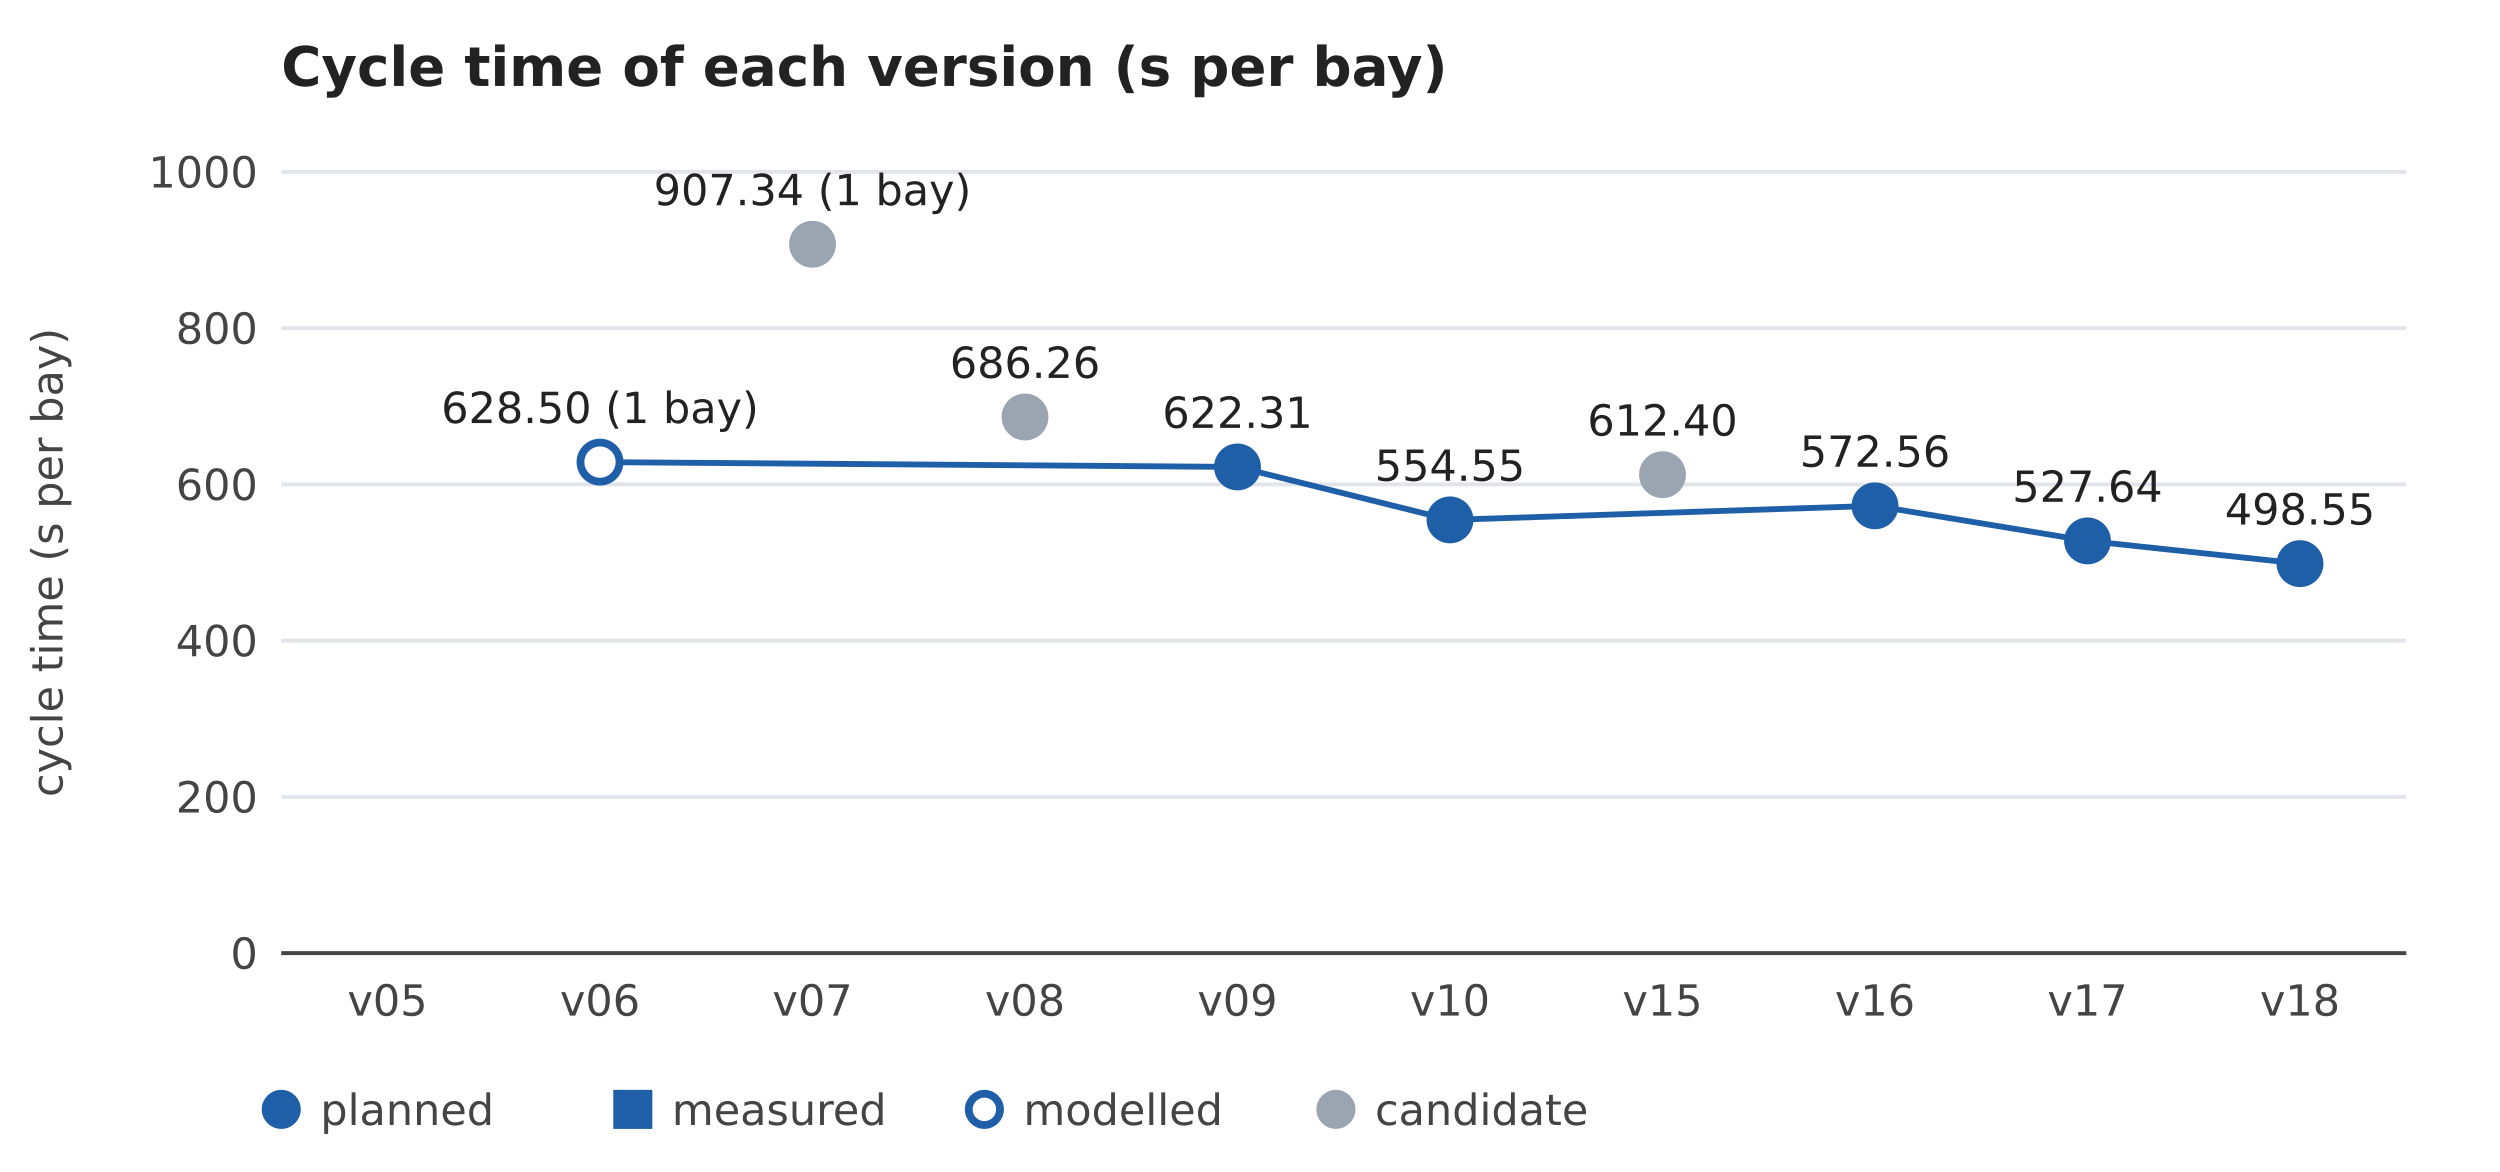
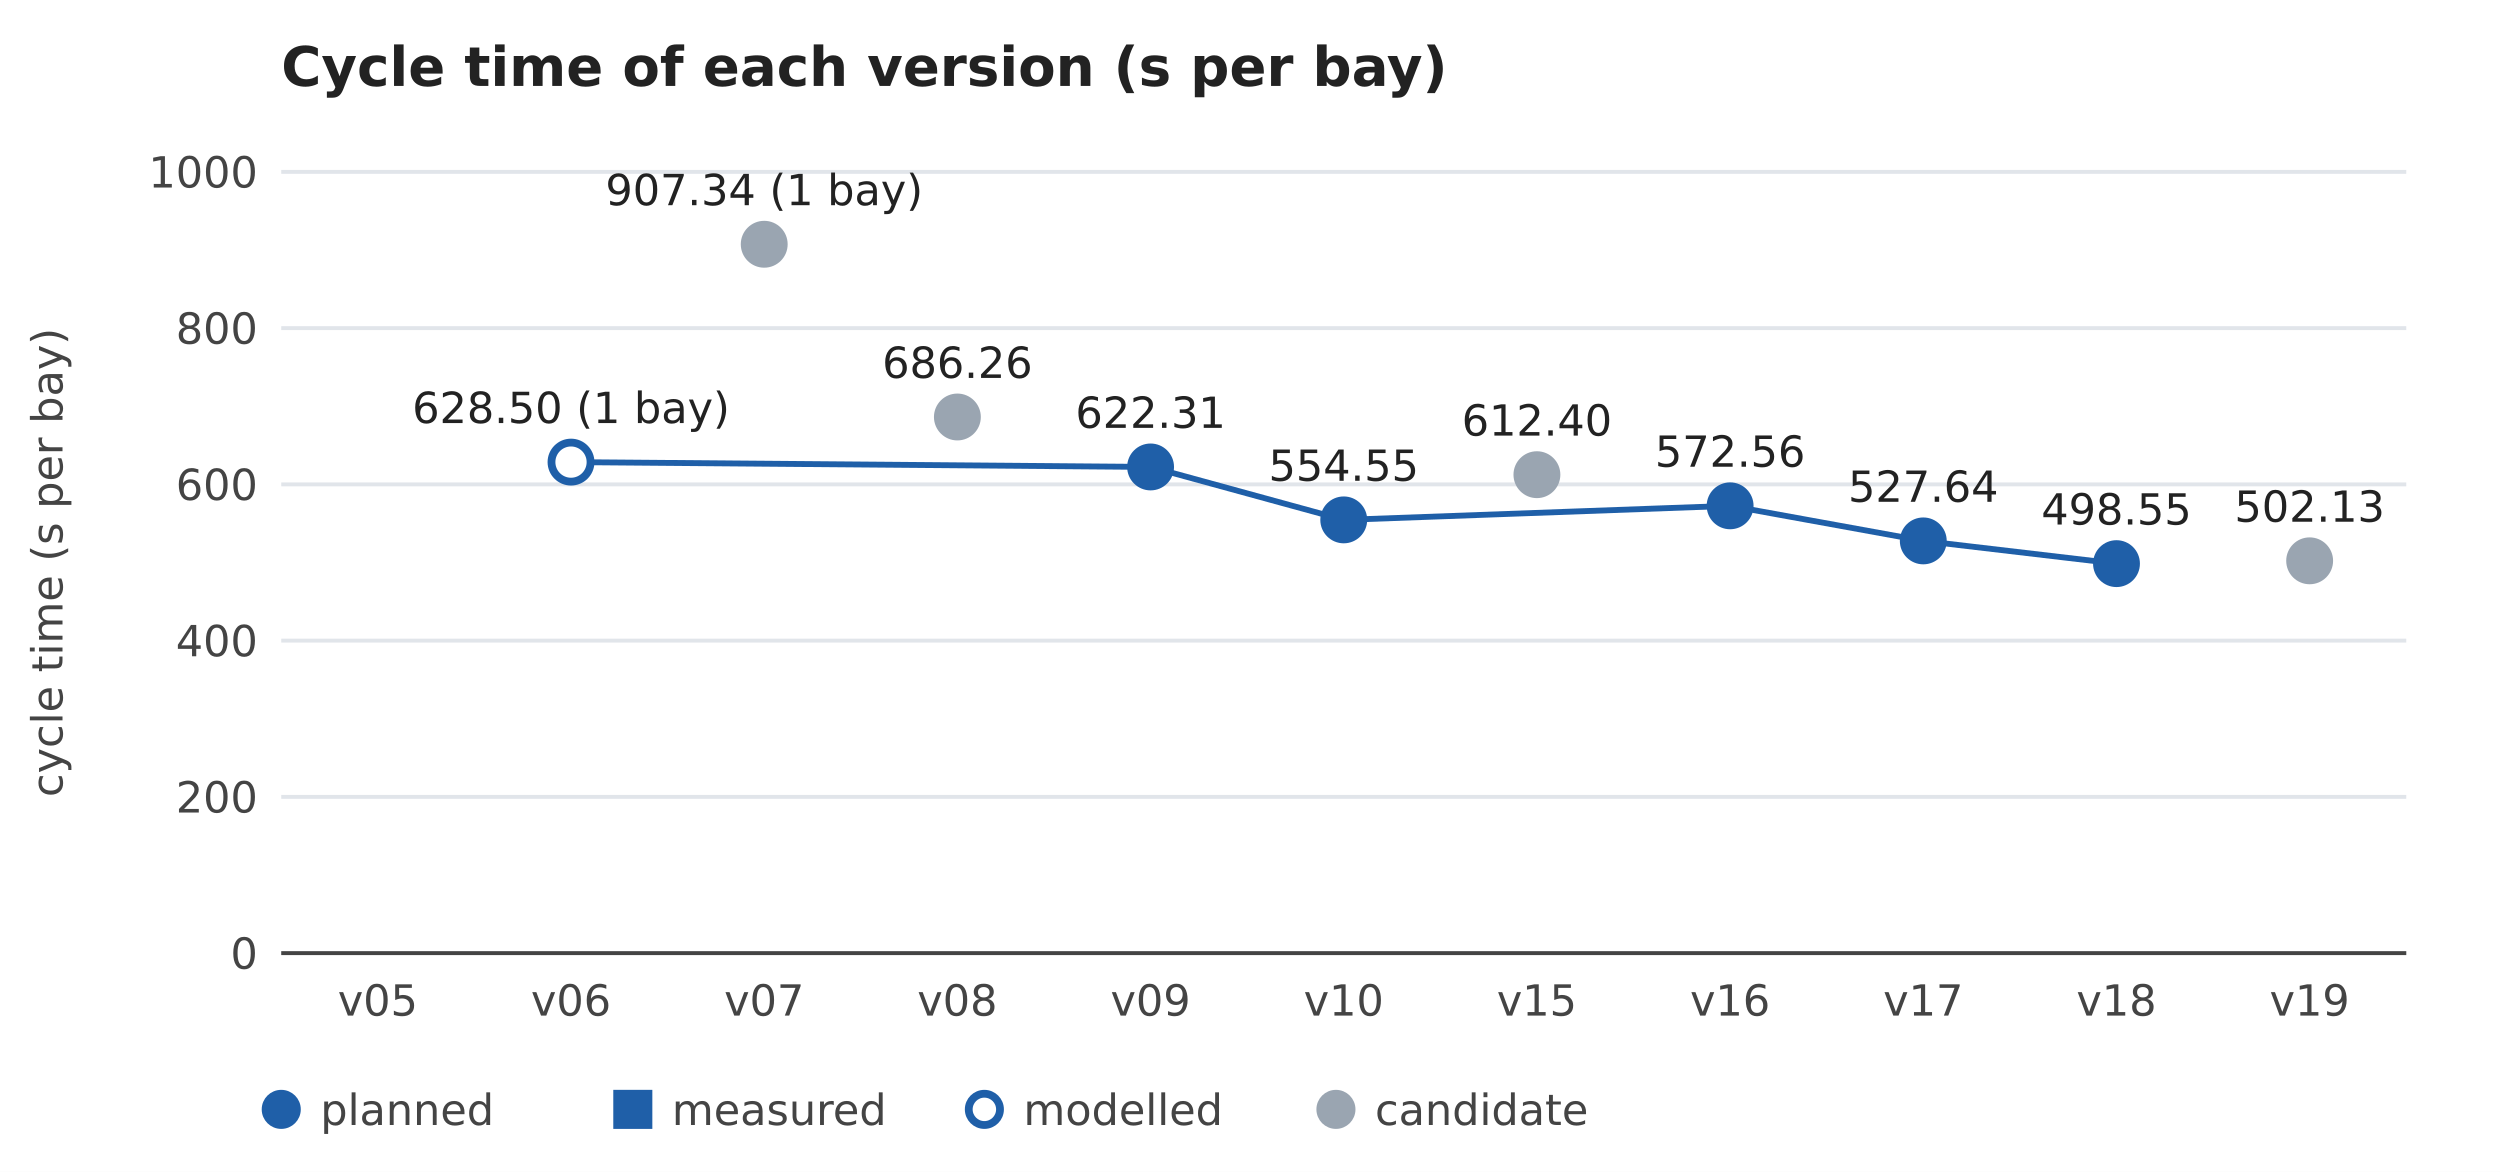
<svg xmlns="http://www.w3.org/2000/svg" width="640" height="300" viewBox="0 0 640 300" font-family="DejaVu Sans, Arial, sans-serif" font-size="11">
  <rect width="640" height="300" fill="#ffffff" />
  <text x="72" y="22" font-size="14" font-weight="bold" fill="#222222">Cycle time of each version (s per bay)</text>
  <line x1="72" y1="244.00" x2="616" y2="244.00" stroke="#e1e5ea" stroke-width="1" />
  <text x="66" y="248.00" text-anchor="end" fill="#444444">0</text>
  <line x1="72" y1="204.00" x2="616" y2="204.00" stroke="#e1e5ea" stroke-width="1" />
  <text x="66" y="208.00" text-anchor="end" fill="#444444">200</text>
  <line x1="72" y1="164.00" x2="616" y2="164.00" stroke="#e1e5ea" stroke-width="1" />
  <text x="66" y="168.00" text-anchor="end" fill="#444444">400</text>
  <line x1="72" y1="124.00" x2="616" y2="124.00" stroke="#e1e5ea" stroke-width="1" />
  <text x="66" y="128.00" text-anchor="end" fill="#444444">600</text>
  <line x1="72" y1="84.00" x2="616" y2="84.00" stroke="#e1e5ea" stroke-width="1" />
  <text x="66" y="88.00" text-anchor="end" fill="#444444">800</text>
  <line x1="72" y1="44.00" x2="616" y2="44.00" stroke="#e1e5ea" stroke-width="1" />
  <text x="66" y="48.00" text-anchor="end" fill="#444444">1000</text>
  <line x1="72" y1="244" x2="616" y2="244" stroke="#444444" />
  <text transform="translate(16 144.00) rotate(-90)" text-anchor="middle" fill="#444444">cycle time (s per bay)</text>
-   <text x="99.20" y="260" text-anchor="middle" fill="#444444">v05</text>
-   <text x="153.60" y="260" text-anchor="middle" fill="#444444">v06</text>
-   <text x="208.00" y="260" text-anchor="middle" fill="#444444">v07</text>
-   <text x="262.40" y="260" text-anchor="middle" fill="#444444">v08</text>
-   <text x="316.80" y="260" text-anchor="middle" fill="#444444">v09</text>
-   <text x="371.20" y="260" text-anchor="middle" fill="#444444">v10</text>
-   <text x="425.60" y="260" text-anchor="middle" fill="#444444">v15</text>
-   <text x="480.00" y="260" text-anchor="middle" fill="#444444">v16</text>
-   <text x="534.40" y="260" text-anchor="middle" fill="#444444">v17</text>
-   <text x="588.80" y="260" text-anchor="middle" fill="#444444">v18</text>
-   <polyline fill="none" stroke="#1f5fa8" stroke-width="1.5" points="153.60,118.30 316.80,119.54 371.20,133.09 480.00,129.49 534.40,138.47 588.80,144.29" />
-   <circle cx="153.60" cy="118.30" r="5" fill="#ffffff" stroke="#1f5fa8" stroke-width="2" />
-   <text x="153.60" y="108.30" text-anchor="middle" fill="#222222">628.50 (1 bay)</text>
-   <circle cx="208.00" cy="62.53" r="5" fill="#9aa5b1" stroke="#9aa5b1" stroke-width="2" />
-   <text x="208.00" y="52.53" text-anchor="middle" fill="#222222">907.34 (1 bay)</text>
-   <circle cx="262.40" cy="106.75" r="5" fill="#9aa5b1" stroke="#9aa5b1" stroke-width="2" />
-   <text x="262.40" y="96.75" text-anchor="middle" fill="#222222">686.26</text>
-   <circle cx="316.80" cy="119.54" r="5" fill="#1f5fa8" stroke="#1f5fa8" stroke-width="2" />
-   <text x="316.80" y="109.54" text-anchor="middle" fill="#222222">622.31</text>
-   <circle cx="371.20" cy="133.09" r="5" fill="#1f5fa8" stroke="#1f5fa8" stroke-width="2" />
-   <text x="371.20" y="123.09" text-anchor="middle" fill="#222222">554.55</text>
-   <circle cx="425.60" cy="121.52" r="5" fill="#9aa5b1" stroke="#9aa5b1" stroke-width="2" />
-   <text x="425.60" y="111.52" text-anchor="middle" fill="#222222">612.40</text>
-   <circle cx="480.00" cy="129.49" r="5" fill="#1f5fa8" stroke="#1f5fa8" stroke-width="2" />
-   <text x="480.00" y="119.49" text-anchor="middle" fill="#222222">572.56</text>
-   <circle cx="534.40" cy="138.47" r="5" fill="#1f5fa8" stroke="#1f5fa8" stroke-width="2" />
-   <text x="534.40" y="128.47" text-anchor="middle" fill="#222222">527.64</text>
-   <circle cx="588.80" cy="144.29" r="5" fill="#1f5fa8" stroke="#1f5fa8" stroke-width="2" />
-   <text x="588.80" y="134.29" text-anchor="middle" fill="#222222">498.55</text>
+   <text x="96.73" y="260" text-anchor="middle" fill="#444444">v05</text>
+   <text x="146.18" y="260" text-anchor="middle" fill="#444444">v06</text>
+   <text x="195.64" y="260" text-anchor="middle" fill="#444444">v07</text>
+   <text x="245.09" y="260" text-anchor="middle" fill="#444444">v08</text>
+   <text x="294.55" y="260" text-anchor="middle" fill="#444444">v09</text>
+   <text x="344.00" y="260" text-anchor="middle" fill="#444444">v10</text>
+   <text x="393.45" y="260" text-anchor="middle" fill="#444444">v15</text>
+   <text x="442.91" y="260" text-anchor="middle" fill="#444444">v16</text>
+   <text x="492.36" y="260" text-anchor="middle" fill="#444444">v17</text>
+   <text x="541.82" y="260" text-anchor="middle" fill="#444444">v18</text>
+   <text x="591.27" y="260" text-anchor="middle" fill="#444444">v19</text>
+   <polyline fill="none" stroke="#1f5fa8" stroke-width="1.5" points="146.18,118.30 294.55,119.54 344.00,133.09 442.91,129.49 492.36,138.47 541.82,144.29" />
+   <circle cx="146.18" cy="118.30" r="5" fill="#ffffff" stroke="#1f5fa8" stroke-width="2" />
+   <text x="146.18" y="108.30" text-anchor="middle" fill="#222222">628.50 (1 bay)</text>
+   <circle cx="195.64" cy="62.53" r="5" fill="#9aa5b1" stroke="#9aa5b1" stroke-width="2" />
+   <text x="195.64" y="52.53" text-anchor="middle" fill="#222222">907.34 (1 bay)</text>
+   <circle cx="245.09" cy="106.75" r="5" fill="#9aa5b1" stroke="#9aa5b1" stroke-width="2" />
+   <text x="245.09" y="96.75" text-anchor="middle" fill="#222222">686.26</text>
+   <circle cx="294.55" cy="119.54" r="5" fill="#1f5fa8" stroke="#1f5fa8" stroke-width="2" />
+   <text x="294.55" y="109.54" text-anchor="middle" fill="#222222">622.31</text>
+   <circle cx="344.00" cy="133.09" r="5" fill="#1f5fa8" stroke="#1f5fa8" stroke-width="2" />
+   <text x="344.00" y="123.09" text-anchor="middle" fill="#222222">554.55</text>
+   <circle cx="393.45" cy="121.52" r="5" fill="#9aa5b1" stroke="#9aa5b1" stroke-width="2" />
+   <text x="393.45" y="111.52" text-anchor="middle" fill="#222222">612.40</text>
+   <circle cx="442.91" cy="129.49" r="5" fill="#1f5fa8" stroke="#1f5fa8" stroke-width="2" />
+   <text x="442.91" y="119.49" text-anchor="middle" fill="#222222">572.56</text>
+   <circle cx="492.36" cy="138.47" r="5" fill="#1f5fa8" stroke="#1f5fa8" stroke-width="2" />
+   <text x="492.36" y="128.47" text-anchor="middle" fill="#222222">527.64</text>
+   <circle cx="541.82" cy="144.29" r="5" fill="#1f5fa8" stroke="#1f5fa8" stroke-width="2" />
+   <text x="541.82" y="134.29" text-anchor="middle" fill="#222222">498.55</text>
+   <circle cx="591.27" cy="143.57" r="5" fill="#9aa5b1" stroke="#9aa5b1" stroke-width="2" />
+   <text x="591.27" y="133.57" text-anchor="middle" fill="#222222">502.13</text>
  <circle cx="72" cy="284" r="4" fill="#1f5fa8" stroke="#1f5fa8" stroke-width="2" />
  <text x="82" y="288" fill="#444444">planned</text>
  <rect x="158" y="280" width="8" height="8" fill="#1f5fa8" stroke="#1f5fa8" stroke-width="2" />
  <text x="172" y="288" fill="#444444">measured</text>
  <circle cx="252" cy="284" r="4" fill="#ffffff" stroke="#1f5fa8" stroke-width="2" />
  <text x="262" y="288" fill="#444444">modelled</text>
  <circle cx="342" cy="284" r="4" fill="#9aa5b1" stroke="#9aa5b1" stroke-width="2" />
  <text x="352" y="288" fill="#444444">candidate</text>
</svg>
